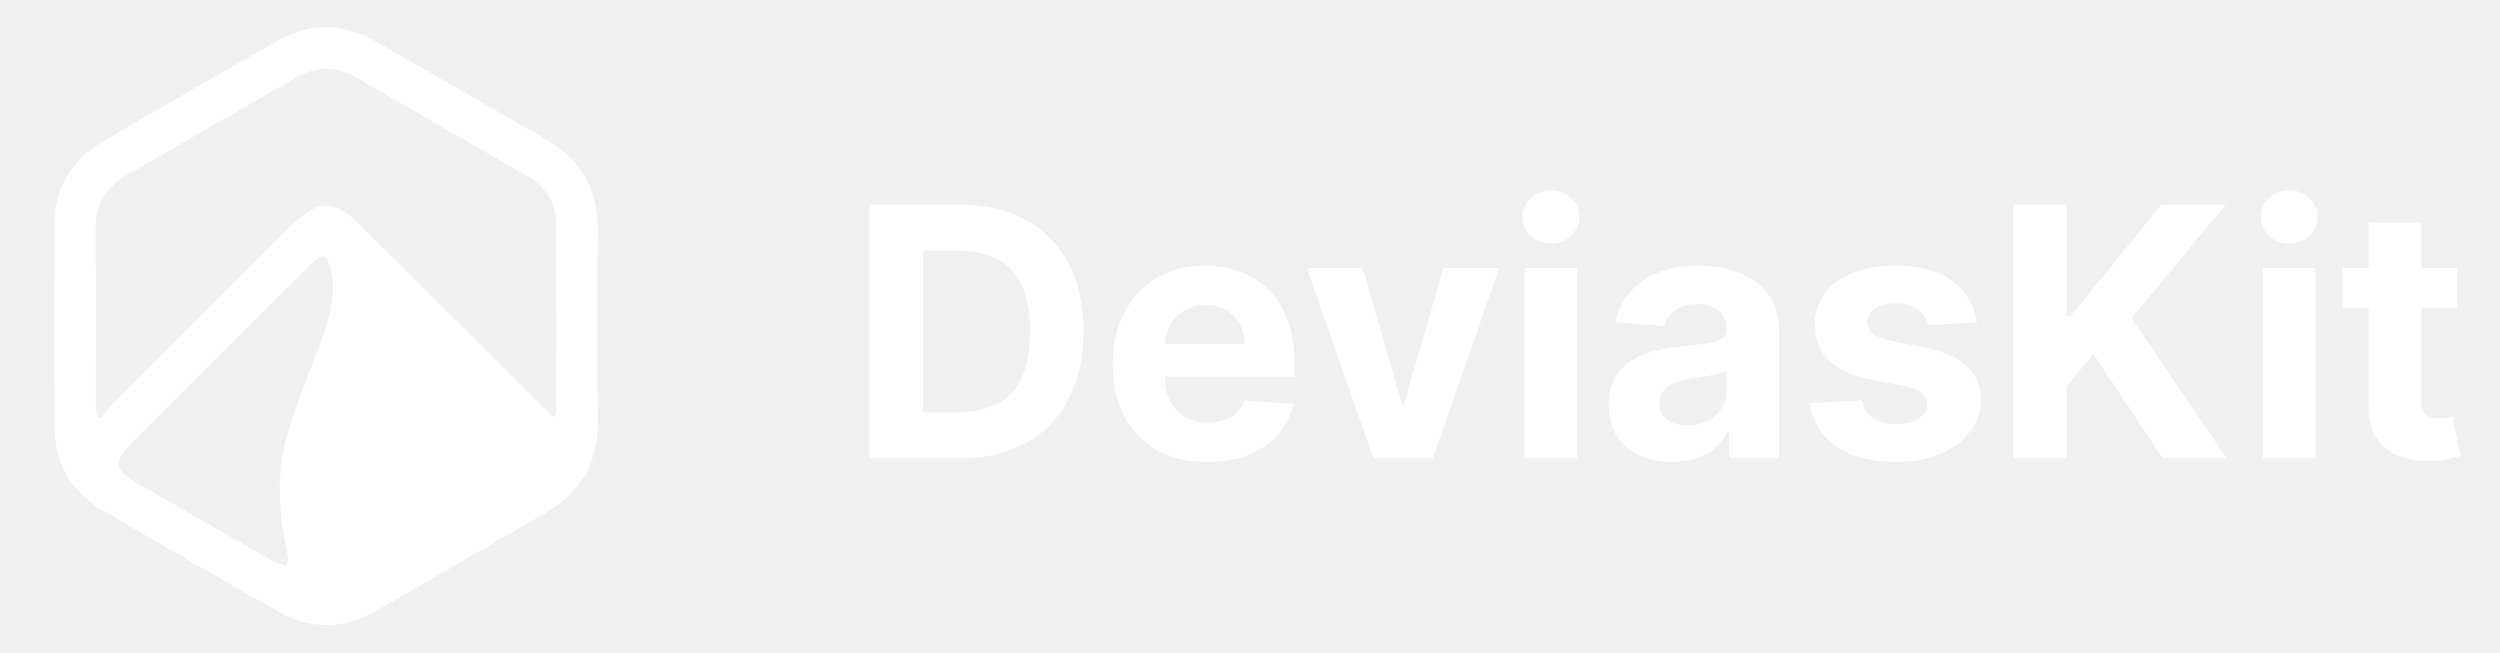
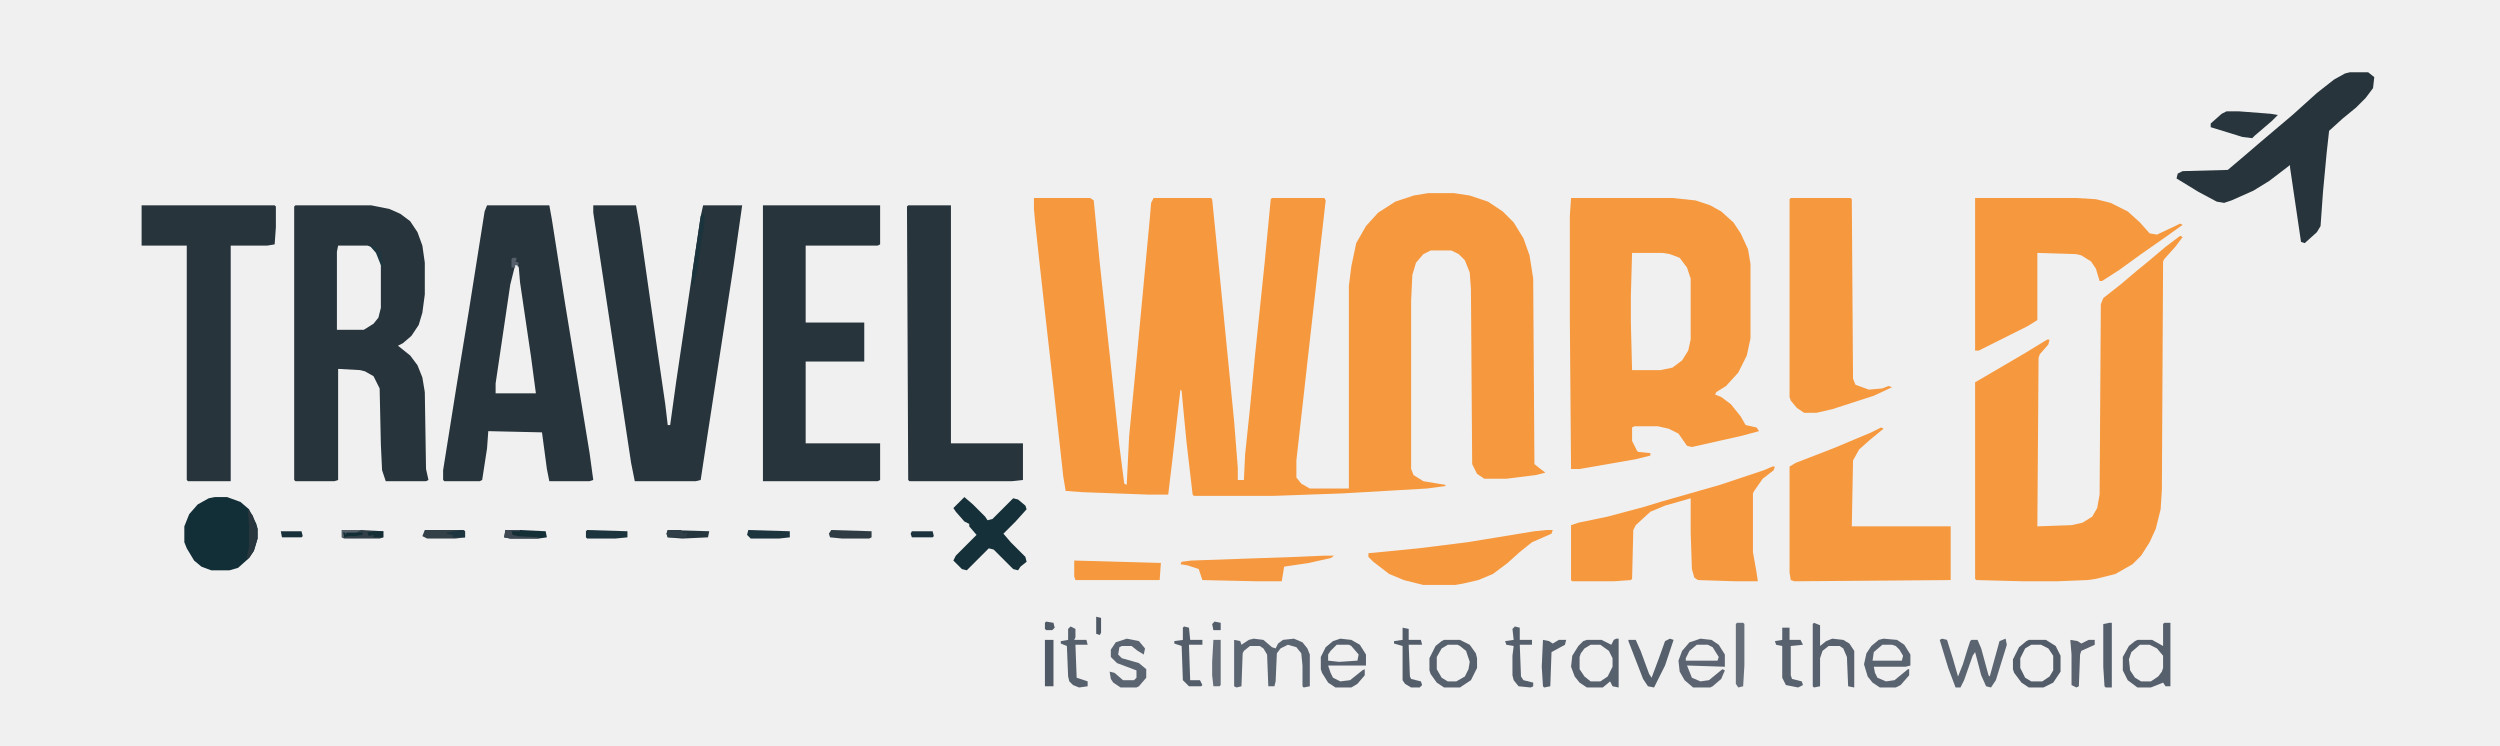
- <svg xmlns="http://www.w3.org/2000/svg" width="230" height="60" viewBox="0 0 230 60" fill="none">
-   <path d="M88.269 42.158H80V18.832H88.337C90.683 18.832 92.703 19.299 94.396 20.233C96.09 21.16 97.392 22.492 98.303 24.231C99.222 25.97 99.681 28.05 99.681 30.473C99.681 32.902 99.222 34.99 98.303 36.737C97.392 38.483 96.082 39.823 94.374 40.757C92.673 41.691 90.638 42.158 88.269 42.158ZM84.932 37.933H88.064C89.522 37.933 90.748 37.675 91.743 37.158C92.745 36.634 93.496 35.826 93.998 34.732C94.507 33.631 94.761 32.211 94.761 30.473C94.761 28.749 94.507 27.34 93.998 26.247C93.496 25.154 92.749 24.349 91.754 23.832C90.759 23.316 89.533 23.058 88.075 23.058H84.932V37.933Z" fill="#ffffff" />
-   <path d="M111.055 42.5C109.256 42.5 107.707 42.136 106.408 41.407C105.118 40.67 104.123 39.63 103.424 38.286C102.726 36.934 102.377 35.336 102.377 33.491C102.377 31.691 102.726 30.112 103.424 28.753C104.123 27.394 105.106 26.335 106.374 25.575C107.65 24.816 109.146 24.436 110.862 24.436C112.016 24.436 113.09 24.622 114.085 24.994C115.087 25.359 115.96 25.909 116.705 26.646C117.456 27.382 118.041 28.309 118.459 29.425C118.876 30.534 119.085 31.832 119.085 33.32V34.653H104.313V31.646H114.518C114.518 30.947 114.366 30.329 114.062 29.789C113.758 29.25 113.337 28.829 112.798 28.525C112.266 28.214 111.648 28.058 110.941 28.058C110.205 28.058 109.552 28.229 108.982 28.571C108.421 28.905 107.98 29.357 107.661 29.926C107.342 30.488 107.179 31.114 107.172 31.805V34.664C107.172 35.53 107.331 36.278 107.65 36.908C107.976 37.538 108.436 38.024 109.028 38.366C109.62 38.707 110.323 38.878 111.135 38.878C111.674 38.878 112.168 38.802 112.616 38.65C113.064 38.499 113.447 38.271 113.766 37.967C114.085 37.663 114.328 37.291 114.495 36.851L118.982 37.147C118.755 38.225 118.288 39.167 117.582 39.972C116.883 40.769 115.979 41.392 114.871 41.84C113.77 42.28 112.498 42.5 111.055 42.5Z" fill="#ffffff" />
-   <path d="M137.931 24.664L131.815 42.158H126.348L120.232 24.664H125.357L128.99 37.181H129.172L132.794 24.664H137.931Z" fill="#ffffff" />
-   <path d="M140.253 42.158V24.664H145.105V42.158H140.253ZM142.691 22.409C141.969 22.409 141.351 22.17 140.834 21.691C140.326 21.205 140.071 20.625 140.071 19.949C140.071 19.28 140.326 18.707 140.834 18.229C141.351 17.743 141.969 17.5 142.691 17.5C143.412 17.5 144.027 17.743 144.536 18.229C145.052 18.707 145.31 19.28 145.31 19.949C145.31 20.625 145.052 21.205 144.536 21.691C144.027 22.17 143.412 22.409 142.691 22.409Z" fill="#ffffff" />
-   <path d="M153.82 42.489C152.704 42.489 151.709 42.295 150.836 41.908C149.963 41.513 149.272 40.932 148.764 40.165C148.262 39.391 148.012 38.426 148.012 37.272C148.012 36.3 148.19 35.484 148.547 34.824C148.904 34.163 149.39 33.631 150.005 33.229C150.62 32.827 151.318 32.523 152.1 32.318C152.89 32.113 153.718 31.969 154.583 31.885C155.601 31.779 156.421 31.68 157.044 31.589C157.666 31.49 158.118 31.346 158.399 31.156C158.68 30.966 158.82 30.685 158.82 30.313V30.245C158.82 29.524 158.592 28.966 158.137 28.571C157.689 28.176 157.051 27.978 156.223 27.978C155.35 27.978 154.655 28.172 154.139 28.559C153.623 28.939 153.281 29.417 153.114 29.994L148.627 29.63C148.854 28.567 149.302 27.648 149.971 26.874C150.639 26.092 151.501 25.492 152.556 25.074C153.619 24.649 154.849 24.436 156.246 24.436C157.218 24.436 158.148 24.55 159.037 24.778C159.933 25.006 160.726 25.359 161.417 25.837C162.116 26.316 162.666 26.931 163.069 27.682C163.471 28.426 163.672 29.319 163.672 30.359V42.158H159.071V39.732H158.934C158.653 40.279 158.277 40.761 157.807 41.179C157.336 41.589 156.77 41.912 156.11 42.147C155.449 42.375 154.686 42.489 153.82 42.489ZM155.21 39.14C155.924 39.14 156.554 39 157.1 38.719C157.647 38.43 158.076 38.043 158.387 37.557C158.699 37.071 158.855 36.521 158.855 35.906V34.049C158.703 34.148 158.494 34.239 158.228 34.322C157.97 34.398 157.678 34.471 157.351 34.539C157.025 34.6 156.698 34.657 156.372 34.71C156.045 34.755 155.749 34.797 155.483 34.835C154.914 34.919 154.416 35.051 153.991 35.234C153.566 35.416 153.236 35.663 153 35.974C152.765 36.278 152.647 36.657 152.647 37.113C152.647 37.773 152.887 38.278 153.365 38.628C153.851 38.969 154.466 39.14 155.21 39.14Z" fill="#ffffff" />
-   <path d="M181.832 29.653L177.39 29.926C177.314 29.546 177.151 29.205 176.9 28.901C176.65 28.59 176.32 28.343 175.91 28.161C175.507 27.971 175.025 27.876 174.463 27.876C173.711 27.876 173.077 28.035 172.561 28.354C172.045 28.666 171.787 29.083 171.787 29.607C171.787 30.025 171.954 30.378 172.288 30.666C172.622 30.955 173.195 31.187 174.008 31.361L177.174 31.999C178.875 32.348 180.143 32.91 180.978 33.685C181.813 34.459 182.231 35.477 182.231 36.737C182.231 37.884 181.893 38.89 181.217 39.755C180.549 40.621 179.63 41.297 178.461 41.783C177.299 42.261 175.959 42.5 174.44 42.5C172.124 42.5 170.279 42.018 168.905 41.054C167.538 40.082 166.737 38.761 166.502 37.09L171.274 36.84C171.418 37.546 171.768 38.085 172.322 38.457C172.876 38.821 173.586 39.004 174.452 39.004C175.302 39.004 175.986 38.84 176.502 38.514C177.026 38.18 177.291 37.751 177.299 37.227C177.291 36.786 177.105 36.426 176.741 36.145C176.377 35.856 175.815 35.636 175.055 35.484L172.026 34.881C170.317 34.539 169.045 33.947 168.21 33.104C167.383 32.261 166.969 31.187 166.969 29.881C166.969 28.757 167.273 27.789 167.88 26.976C168.495 26.164 169.357 25.537 170.465 25.097C171.582 24.657 172.888 24.436 174.383 24.436C176.593 24.436 178.332 24.903 179.6 25.837C180.875 26.771 181.62 28.043 181.832 29.653Z" fill="#ffffff" />
-   <path d="M185.216 42.158V18.832H190.148V29.117H190.456L198.85 18.832H204.761L196.105 29.277L204.863 42.158H198.964L192.574 32.568L190.148 35.529V42.158H185.216Z" fill="#ffffff" />
-   <path d="M208.174 42.158V24.664H213.026V42.158H208.174ZM210.611 22.409C209.89 22.409 209.271 22.17 208.755 21.691C208.246 21.205 207.992 20.625 207.992 19.949C207.992 19.28 208.246 18.707 208.755 18.229C209.271 17.743 209.89 17.5 210.611 17.5C211.333 17.5 211.948 17.743 212.456 18.229C212.973 18.707 213.231 19.28 213.231 19.949C213.231 20.625 212.973 21.205 212.456 21.691C211.948 22.17 211.333 22.409 210.611 22.409Z" fill="#ffffff" />
-   <path d="M226.057 24.664V28.309H215.522V24.664H226.057ZM217.914 20.473H222.766V36.782C222.766 37.23 222.834 37.58 222.971 37.83C223.108 38.073 223.297 38.244 223.54 38.343C223.791 38.441 224.08 38.491 224.406 38.491C224.634 38.491 224.862 38.472 225.089 38.434C225.317 38.389 225.492 38.354 225.613 38.331L226.376 41.942C226.133 42.018 225.792 42.105 225.352 42.204C224.911 42.31 224.376 42.375 223.745 42.398C222.576 42.443 221.551 42.288 220.67 41.931C219.797 41.574 219.117 41.019 218.632 40.268C218.146 39.516 217.907 38.567 217.914 37.42V20.473Z" fill="#ffffff" />
-   <path d="M49.976 47.319C48.691 48.053 34.492 56.276 34.492 56.276C31.551 57.88 28.559 57.935 25.628 56.276C20.193 53.199 14.773 50.094 9.395 46.919C6.514 45.219 5.02 42.611 5.013 39.235C4.999 33.05 4.992 26.864 5.016 20.679C5.03 17.302 6.567 14.719 9.45 13.023C14.788 9.884 20.162 6.804 25.549 3.749C28.529 2.058 31.568 2.094 34.547 3.797C39.787 6.793 45.018 9.806 50.242 12.829C53.419 14.667 55.021 17.394 54.993 21.106C54.948 26.977 54.931 32.849 54.999 38.719C55.045 42.634 53.334 45.412 49.976 47.319ZM19.174 11.773C16.72 13.191 14.281 14.636 11.807 16.02C9.788 17.149 8.775 18.777 8.796 21.128C8.843 26.474 8.808 31.821 8.814 37.168C8.815 37.55 8.883 37.932 8.919 38.314C9.034 38.378 9.149 38.443 9.263 38.508C9.621 38.063 9.942 37.582 10.343 37.181C15.683 31.833 21.034 26.497 26.382 21.158C29.374 18.172 30.61 18.163 33.557 21.104C38.943 26.48 44.328 31.857 49.718 37.23C50.107 37.618 50.527 37.977 51.011 38.422C51.098 38.115 51.172 37.977 51.172 37.839C51.175 32.073 51.178 26.307 51.165 20.541C51.161 18.569 50.165 17.165 48.504 16.205C43.279 13.183 38.043 10.181 32.817 7.161C30.917 6.063 29.05 6.065 27.152 7.18C24.573 8.695 21.972 10.174 19.174 11.773ZM22.6 30.295C19.041 33.849 15.477 37.4 11.924 40.961C10.478 42.41 10.577 43.253 12.31 44.255C16.483 46.67 20.66 49.078 24.847 51.469C25.294 51.724 25.816 51.847 26.359 52.053C26.447 51.66 26.523 51.507 26.506 51.364C26.462 51.002 26.38 50.645 26.308 50.286C25.617 46.858 25.447 43.39 26.418 40.026C27.285 37.024 28.538 34.135 29.607 31.191C30.363 29.108 30.971 26.995 30.405 24.754C30.058 23.378 29.672 23.268 28.662 24.259C26.68 26.204 24.725 28.177 22.6 30.295Z" fill="#ffffff" />
+ <svg xmlns="http://www.w3.org/2000/svg" version="1.1" viewBox="0 0 2048 610" width="510" height="152">
+   <path transform="translate(1170,158)" d="m0 0h21l13 2 15 5 12 8 9 9 8 13 5 14 3 19 1 152 5 4 4 3-8 2-24 3h-18l-6-4-4-8-1-143-1-14-4-10-5-5-6-3h-17l-6 3-6 7-3 10-1 21v138l2 5 8 5 18 3v1l-15 2-69 4-56 2h-66l-1-1-5-43-3-31-1-11-1-1-7 61-3 25h-16l-54-2-14-1-2-12-8-73-5-44-6-54-4-37-1-11v-9h46l3 2 5 52 9 83 7 66 4 31 2 1 2-40 6-62 11-117 1-12 2-4h47l1 1 4 40 14 142 3 38v10h5l1-21 4-38 4-42 8-77 5-52 1-1h43l1 2-12 106-12 107v14l4 5 7 4h32v-166l2-16 4-19 8-14 10-11 14-9 15-5z" fill="#F6983E" />
+   <path transform="translate(1287,162)" d="m0 0h83l19 2 12 4 9 5 10 9 6 9 6 13 2 12v61l-3 14-7 14-10 11-8 5-1 2 5 2 8 6 8 10 4 7 9 2 2 3-15 4-40 9-4-1-7-10-8-4-9-2h-19l-2 1v11l4 8 1 1 10 1v2l-12 3-46 8h-7l-1-124v-83zm50 45-1 35v22l1 39h23l10-2 8-6 5-8 2-9v-50l-3-9-6-8-8-3-6-1z" fill="#F6983E" />
+   <path transform="translate(1786,193)" d="m0 0 2 1-6 8-9 10-1 2-1 187-1 16-4 16-5 11-7 11-7 7-14 8-16 4-7 1-25 1h-27l-39-1-1-1v-161l41-24 18-11h2l-1 4-7 8-1 3-1 138 28-1 9-2 8-5 4-7 2-11 1-156 2-5 14-11 13-11 11-9 13-11z" fill="#F6983E" />
+   <path transform="translate(242,168)" d="m0 0h62l15 3 9 4 8 6 6 9 4 11 2 14v26l-2 15-3 10-6 9-7 6-4 2 10 8 6 8 4 10 2 12 1 63 2 9-2 1h-33l-3-9-1-21-1-46-5-10-7-4-4-1-18-1v91l-3 1h-32l-1-1v-224zm35 33-1 5v64h22l8-5 4-5 2-8v-38l-4-8-4-4-3-1z" fill="#27343B" />
+   <path transform="translate(399,168)" d="m0 0h51l2 11 11 70 20 122 3 22-3 1h-33l-2-10-4-30-44-1-1 14-4 26-2 1h-29l-1-1v-8l11-69 10-61 13-82zm23 49-4 16-12 81v8h33l-4-30-9-61-1-12-1-2z" fill="#27343B" />
+   <path transform="translate(486,168)" d="m0 0h35l3 17 14 98 7 48 2 17h2l5-36 20-135 2-9h32l-7 49-22 143-5 33-4 1h-50l-3-15-18-119-13-86z" fill="#27343B" />
+   <path transform="translate(625,168)" d="m0 0h96v32l-2 1h-59v63h48v32h-48v67h61v30l-2 1h-94z" fill="#27343B" />
+   <path transform="translate(116,168)" d="m0 0h109l1 1v17l-1 14-6 1h-30v193h-35l-1-1v-192h-37z" fill="#28343C" />
+   <path transform="translate(1618,162)" d="m0 0h83l16 1 12 3 14 7 10 9 8 9 6 1 19-9 2 1-14 10-20 14-18 13-14 9h-2l-3-10-4-6-8-5-4-1-32-1v55l-8 5-40 20h-3z" fill="#F5983E" />
+   <path transform="translate(744,168)" d="m0 0h35v195h59v30l-9 1h-84l-1-1-1-224z" fill="#27343B" />
+   <path transform="translate(1467,162)" d="m0 0h49l1 1 1 147 2 5 11 4 11-1 5-2 3 1-15 7-34 11-13 3h-10l-6-4-5-6-1-3v-162z" fill="#F6983E" />
+   <path transform="translate(1541,350)" d="m0 0 2 1-11 9-9 8-5 9-1 54h81v44l-128 1-3-1-1-6v-87l5-3 31-12 31-13z" fill="#F6983E" />
+   <path transform="translate(1452,382)" d="m0 0h2l-1 3-9 7-7 10-1 2v48l3 17 1 7h-18l-31-1-3-2-2-7-1-30v-28l-21 6-12 5-12 11-2 4-1 40-1 1-14 1h-34l-1-1v-45l6-2 24-5 30-8 13-4 49-14 36-12z" fill="#F6983E" />
+   <path transform="translate(1925,59)" d="m0 0h15l5 4-1 9-6 8-8 8-11 9-11 10-2 18-3 32-2 28-3 5-10 9-3-1-9-61v-2l-17 13-13 8-18 8-6 2-6-1-15-8-18-11 1-4 4-2 37-1 13-11 14-12 26-22 20-18 14-11 9-5z" fill="#27343B" />
+   <path transform="translate(1267,434)" d="m0 0h5l-1 3-16 7-10 8-10 9-12 9-12 5-13 3-6 1h-26l-16-4-12-5-13-10-4-4v-3l41-4 40-5 55-9z" fill="#F6983E" />
+   <path transform="translate(176,407)" d="m0 0h10l11 4 7 6 6 12 1 4v8l-3 10-4 6-9 8-7 2h-15l-8-3-6-5-6-10-2-5v-13l4-10 7-8 9-5z" fill="#122E37" />
+   <path transform="translate(790,407)" d="m0 0 7 6 10 10 2 3 4-1 17-17 4 1 6 5 1 3-9 10-10 10 6 7 12 12 1 4-5 4-2 3-4-1-16-16-4-1-18 18-4-1-7-7 2-4 17-17-6-7v-2l-4-2-7-8-2-3z" fill="#163039" />
+   <path transform="translate(1085,455)" d="m0 0h8l-3 2-18 4-20 3-2 12h-20l-45-1-3-9-9-3-6-1 1-2 8-1 86-3z" fill="#F6983F" />
+   <path transform="translate(880,459)" d="m0 0 71 2-1 14h-69l-1-3z" fill="#F6983E" />
+   <path transform="translate(1027,523)" d="m0 0 8 1 7 6 3 1 2-4 4-3 9-1 7 3 4 5 2 5v26l-5 1-1-1v-17l-1-10-4-5-7-2-6 3-3 4-1 23-1 4h-5l-1-26-3-5-3-2h-8l-5 4-1 2-1 27-4 1-2-1v-38l5 1 1 3 6-4z" fill="#5B6471" />
+   <path transform="translate(1591,523)" d="m0 0 4 1 5 16 4 14 4-10 4-13 2-6 1-1h5l3 7 6 22 1 1 8-29 5-2 1 5-9 29-4 6-4-1-4-9-5-19-2 3-7 20-3 6h-4l-6-16-7-23z" fill="#5B6571" />
+   <path transform="translate(1773,510)" d="m0 0h5v52h-4l-2-3-10 4h-11l-8-6-4-8v-11l5-9 5-4 2-1h12l9 5v-18zm-20 18-7 6-2 6 1 9 4 6 5 3h8l6-4 3-4 1-3v-10l-5-6-6-3z" fill="#565F6C" />
+   <path transform="translate(1824,91)" d="m0 0h10l26 2 6 1-5 5-14 12-2 2-8-1-26-8v-3l9-8z" fill="#28353C" />
+   <path transform="translate(1324,523)" d="m0 0h2v40l-5-1-2-4-6 5h-13l-6-4-4-5-3-8 1-9 5-8 4-4 3-1h12l8 4 2-4zm-21 5-5 3-3 4-1 3v10l4 6 5 4h8l6-4 4-8v-7l-3-6-7-5z" fill="#57606D" />
+   <path transform="translate(1543,523)" d="m0 0 11 1 6 4 5 8v9l-4 1h-26l1 5 2 4 7 3 7-1 11-9h1v5l-7 8-4 2h-13l-6-4-4-5-3-10 2-9 4-6 6-5zm-1 5-7 6-1 7h24l1-4-3-5-3-3-3-1z" fill="#5A6370" />
+   <path transform="translate(1393,523)" d="m0 0 9 1 6 4 5 8v10l-31-1 4 10 7 3 7-1 11-9 2 1-3 7-7 6-2 1h-14l-7-6-4-7-1-9 3-8 6-7zm-3 5-6 5-3 6v2h26l1-3-5-8-4-2z" fill="#5B6470" />
+   <path transform="translate(1098,523)" d="m0 0 9 1 7 4 5 8v9h-31l2 6 2 4 6 3 8-1 10-8 2-1v5l-6 7-5 3h-13l-6-4-5-8-1-3v-10l4-8 6-5zm-3 5-5 5-2 3v5l9 1 15-1 1-5-6-7-2-1z" fill="#57616D" />
+   <path transform="translate(1183,524)" d="m0 0h13l8 4 5 7 1 4v8l-5 10-9 6h-13l-6-4-5-7-1-3v-10l5-10 5-4zm3 4-5 3-4 7v10l4 7 5 3h7l7-4 3-6 1-6-3-9-5-4-2-1z" fill="#57606D" />
+   <path transform="translate(1486,510)" d="m0 0 5 2v17l5-4 5-2 9 1 5 3 4 6v30l-5-1-1-24-3-7-3-2h-9l-5 4-2 6v23l-5 1-1-1v-51z" fill="#58616E" />
+   <path transform="translate(1662,524)" d="m0 0h14l8 5 4 8v13l-6 9-8 4h-12l-6-4-6-8-1-3v-8l5-10 6-5zm2 4-5 3-4 8v8l4 8 5 3h9l6-4 3-5v-12l-4-6-6-3z" fill="#535D6A" />
+   <path transform="translate(923,523)" d="m0 0 10 2 5 6-1 5-5-3-5-4h-8l-2 1-1 6 3 3 14 4 6 5v7l-6 7-2 1h-13l-6-4-2-3-1-6 4 1 7 6h9l2-2v-6l-16-6-5-5v-6l4-6z" fill="#5B6471" />
+   <path transform="translate(1368,523)" d="m0 0 3 1-7 21-9 18-5-1-4-6-12-31v-1h6l4 9 7 19 2 3 6-16 5-14z" fill="#56606C" />
+   <path transform="translate(1460,514)" d="m0 0h6v10h9l2 4-10 1v24l1 3 8 2 1 3-4 2-10-2-3-6v-26l-5-1-1-3 6-1z" fill="#58626E" />
+   <path transform="translate(877,513)" d="m0 0 4 2v7l-1 2h10l1 4h-10l1 27 9 3v4l-7 1-5-2-3-3-1-4-1-25-5-2v-2l6-1v-9z" fill="#565F6C" />
+   <path transform="translate(1241,513)" d="m0 0 4 1v10h10v4h-10l1 26 2 3 8 2v3l-2 1-10-1-4-5-1-4v-16l1-8-6-1-1-3 7-1-1-9z" fill="#56606D" />
+   <path transform="translate(1149,514)" d="m0 0 5 1v9h10l1 4h-11l1 26 1 2 8 2 1 3-2 2h-7l-5-3-2-3v-28l-7-2v-2l7-1z" fill="#545E6B" />
+   <path transform="translate(970,513)" d="m0 0 4 1 1 10h10v4h-11l1 29h8l2 4-1 1h-10l-5-5-1-28-6-2v-2l7-1v-10z" fill="#545E6A" />
+   <path transform="translate(1728,510)" d="m0 0h2v53h-5l-1-1-1-16v-35z" fill="#555F6C" />
+   <path transform="translate(1423,510)" d="m0 0h5l1 1v34l-1 17-4 1-2-3v-49z" fill="#666E7A" />
+   <path transform="translate(1264,524)" d="m0 0 5 1 3 2 5-3h6l-1 4-11 6-1 28-5 1-1-1-1-16z" fill="#565F6C" />
+   <path transform="translate(1696,524)" d="m0 0 6 1 3 2 6-3h5v4l-11 5-1 3-1 26-2 1-4-2v-25z" fill="#59626E" />
+   <path transform="translate(856,524)" d="m0 0h7v38h-7z" fill="#505A67" />
+   <path transform="translate(994,524)" d="m0 0h6v37l-1 1h-5l-1-9v-11z" fill="#656D79" />
+   <path transform="translate(280,434)" d="m0 0h16l18 1v5l-3 1h-29l-2-1z" fill="#333F48" />
+   <path transform="translate(348,434)" d="m0 0h32l1 1v5l-8 1h-23l-4-2z" fill="#344048" />
+   <path transform="translate(414,434)" d="m0 0h12l21 1 1 5-7 1h-23l-5-1z" fill="#152F37" />
+   <path transform="translate(681,434)" d="m0 0 33 1v5l-2 1h-22l-10-1-1-3z" fill="#2F3C44" />
+   <path transform="translate(613,434)" d="m0 0 34 1v5l-9 1h-23l-3-3z" fill="#1B343E" />
+   <path transform="translate(481,434)" d="m0 0 33 1v5l-10 1h-23l-1-1v-5z" fill="#1B343D" />
+   <path transform="translate(547,434)" d="m0 0 34 1-1 5-21 1-12-1-1-3z" fill="#26363E" />
+   <path transform="translate(203,417)" d="m0 0 4 5 4 11v8l-3 10-4 6h-2l2-9v-18z" fill="#29363E" />
+   <path transform="translate(576,175)" d="m0 0h1v8l-6 40-3 10h-1v-9l7-47z" fill="#1B333D" />
+   <path transform="translate(747,435)" d="m0 0h17l1 4-1 1h-17l-1-3z" fill="#1C333D" />
+   <path transform="translate(230,435)" d="m0 0h17l1 4-1 1h-16z" fill="#183039" />
+   <path transform="translate(547,434)" d="m0 0h11l2 3 3-1-1 4h-15l-1-3z" fill="#303F47" />
+   <path transform="translate(414,434)" d="m0 0h12v1h-7l1 3 4 1 17 1v1h-23l-5-1z" fill="#3D4853" />
+   <path transform="translate(378,434)" d="m0 0 3 1v5h-10v-2l-5-1v-1z" fill="#1D353E" />
+   <path transform="translate(898,505)" d="m0 0 4 1v12l-1 2-3-1z" fill="#4E5865" />
+   <path transform="translate(306,435)" d="m0 0h8v5h-8v-2l-4 1-1-3z" fill="#152E36" />
+   <path transform="translate(857,509)" d="m0 0 6 1 1 4-2 2h-5l-1-1v-5z" fill="#505A67" />
+   <path transform="translate(995,509)" d="m0 0 5 1v6h-6l-1-5z" fill="#535D6A" />
+   <path transform="translate(302,200)" d="m0 0 5 2 5 5 2 10h-2l-4-10z" fill="#1E3640" />
+   <path transform="translate(281,436)" d="m0 0h16v2l-7 1h-5l-3 1z" fill="#112D36" />
+   <path transform="translate(280,434)" d="m0 0h16l-4 2h-8l-1 2v-2h-2l1 4h-2z" fill="#576169" />
+   <path transform="translate(420,211)" d="m0 0h3v2l-1 1 3 1-1 4v-2h-2v2h-3v-7z" fill="#555F6B" />
+   <path transform="translate(1103,453)" d="m0 0 2 1z" fill="#F6983E" />
</svg>
